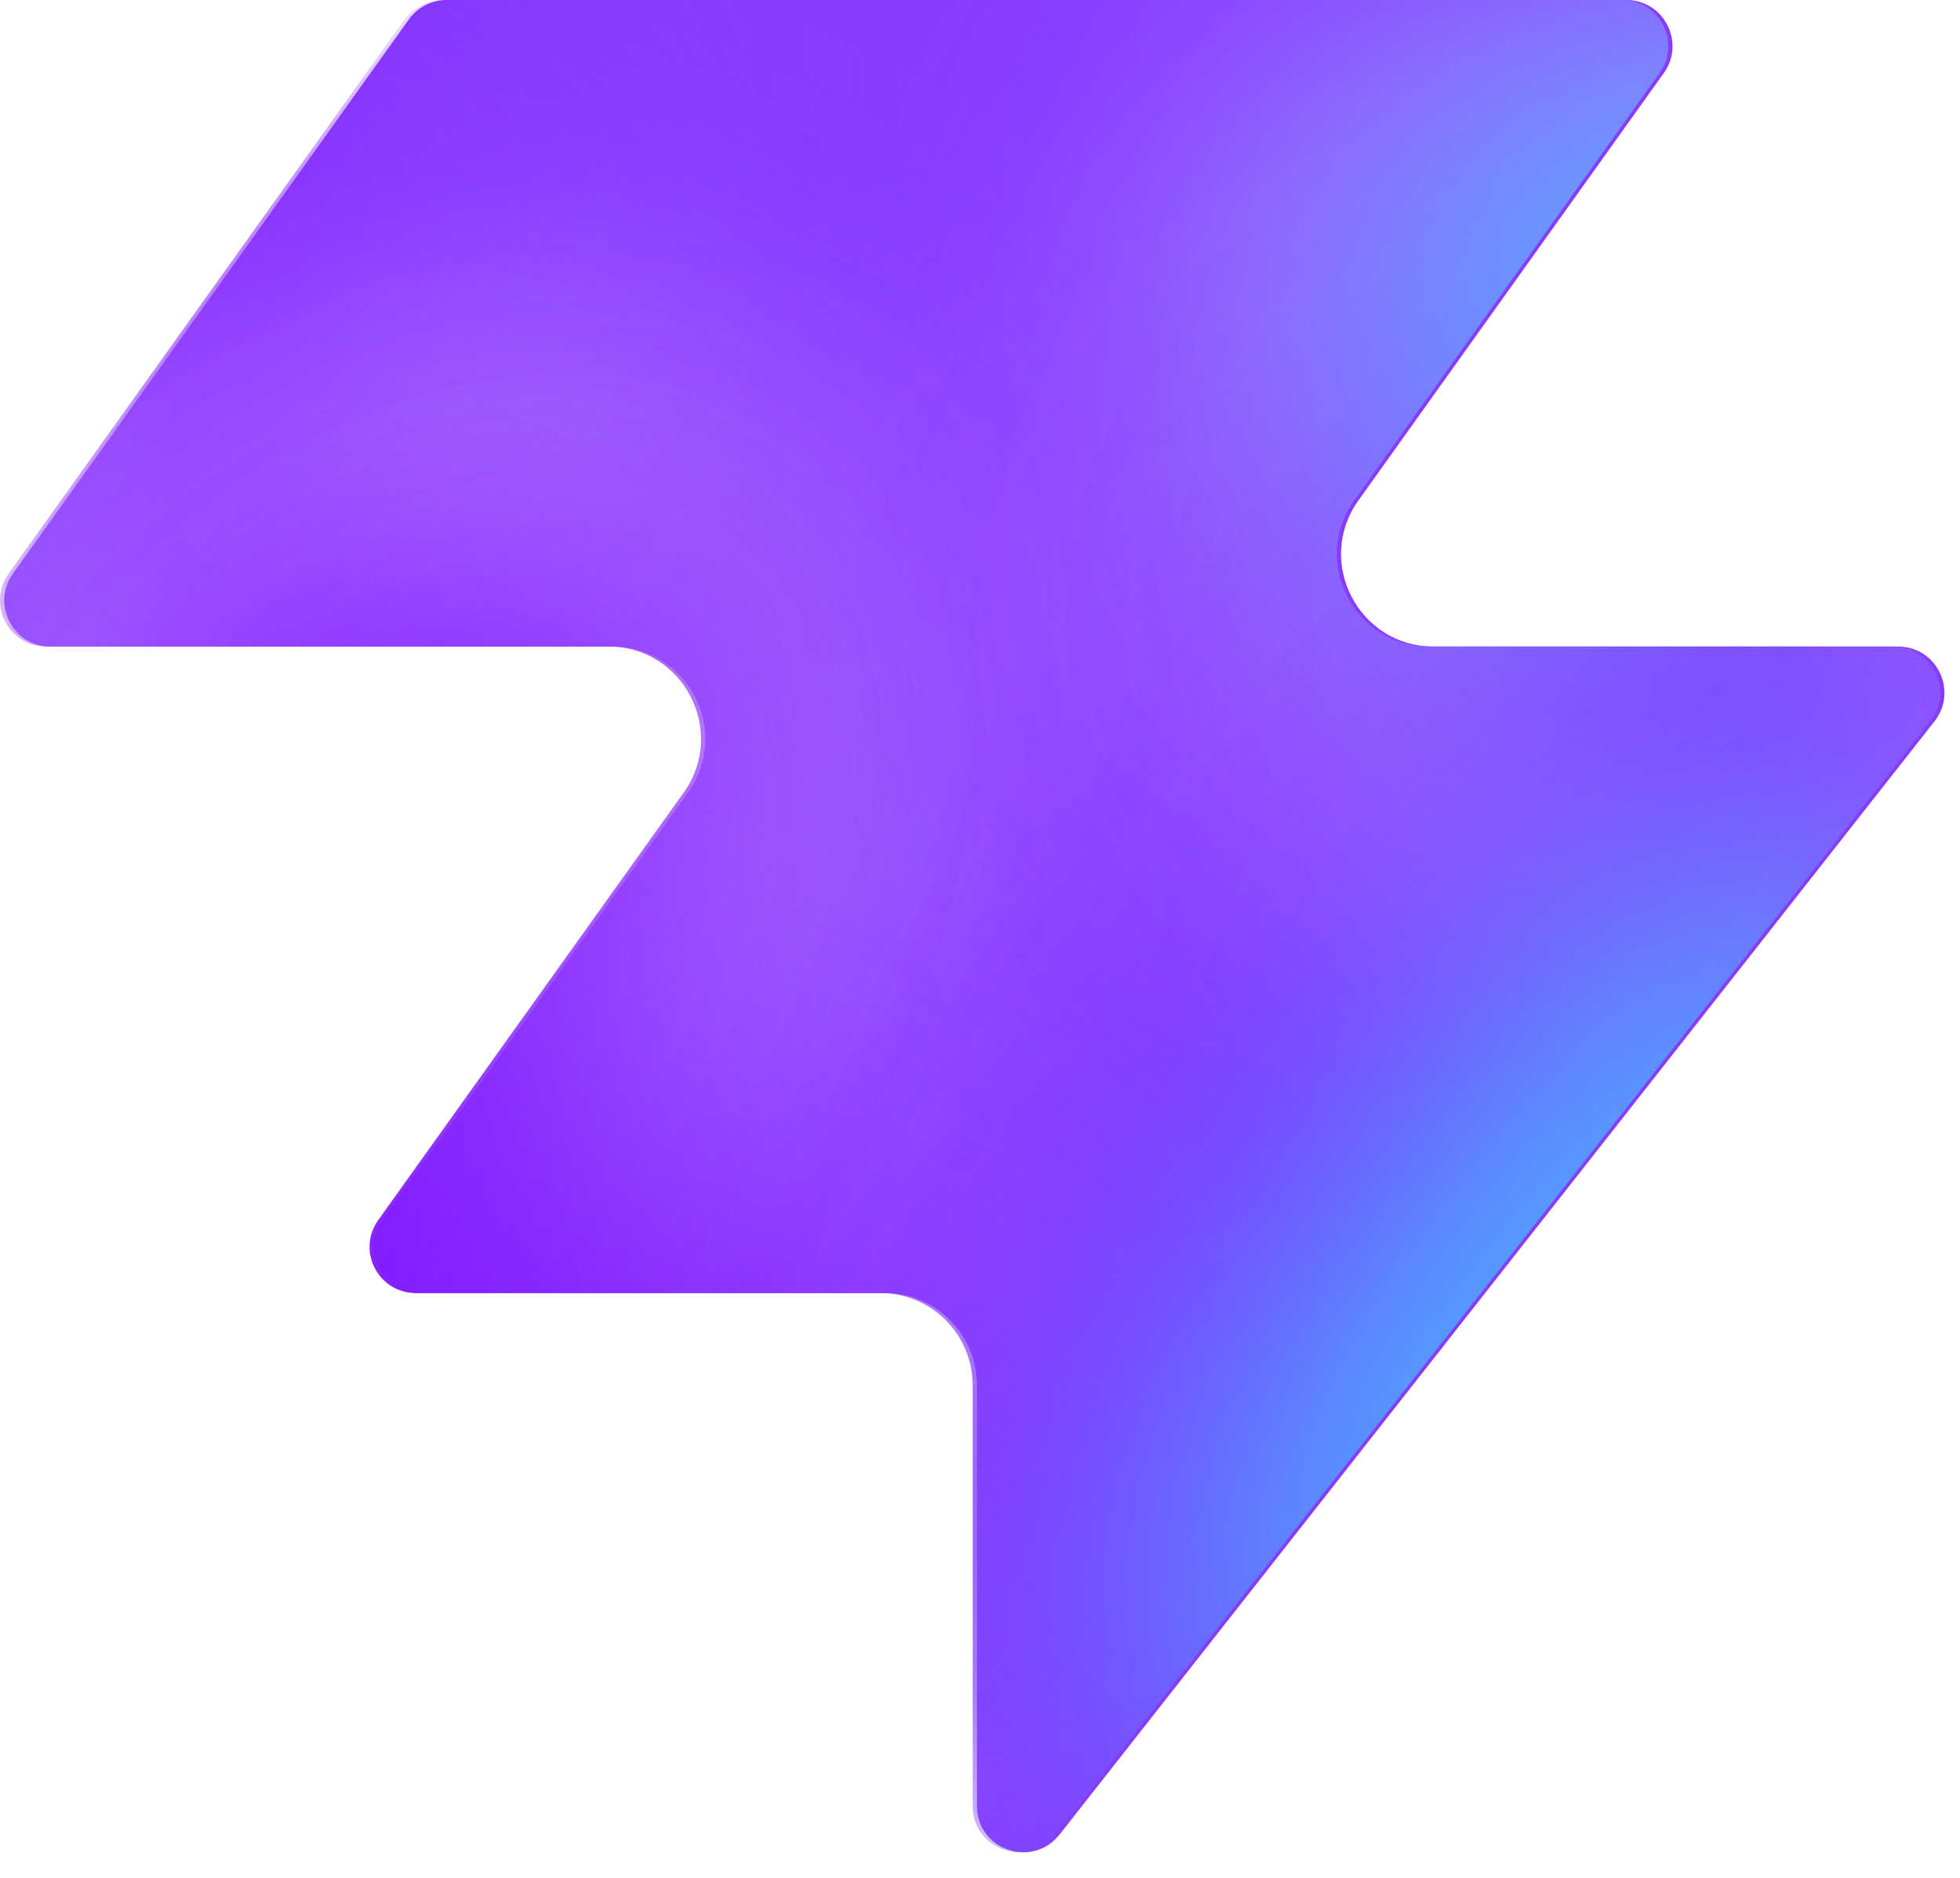
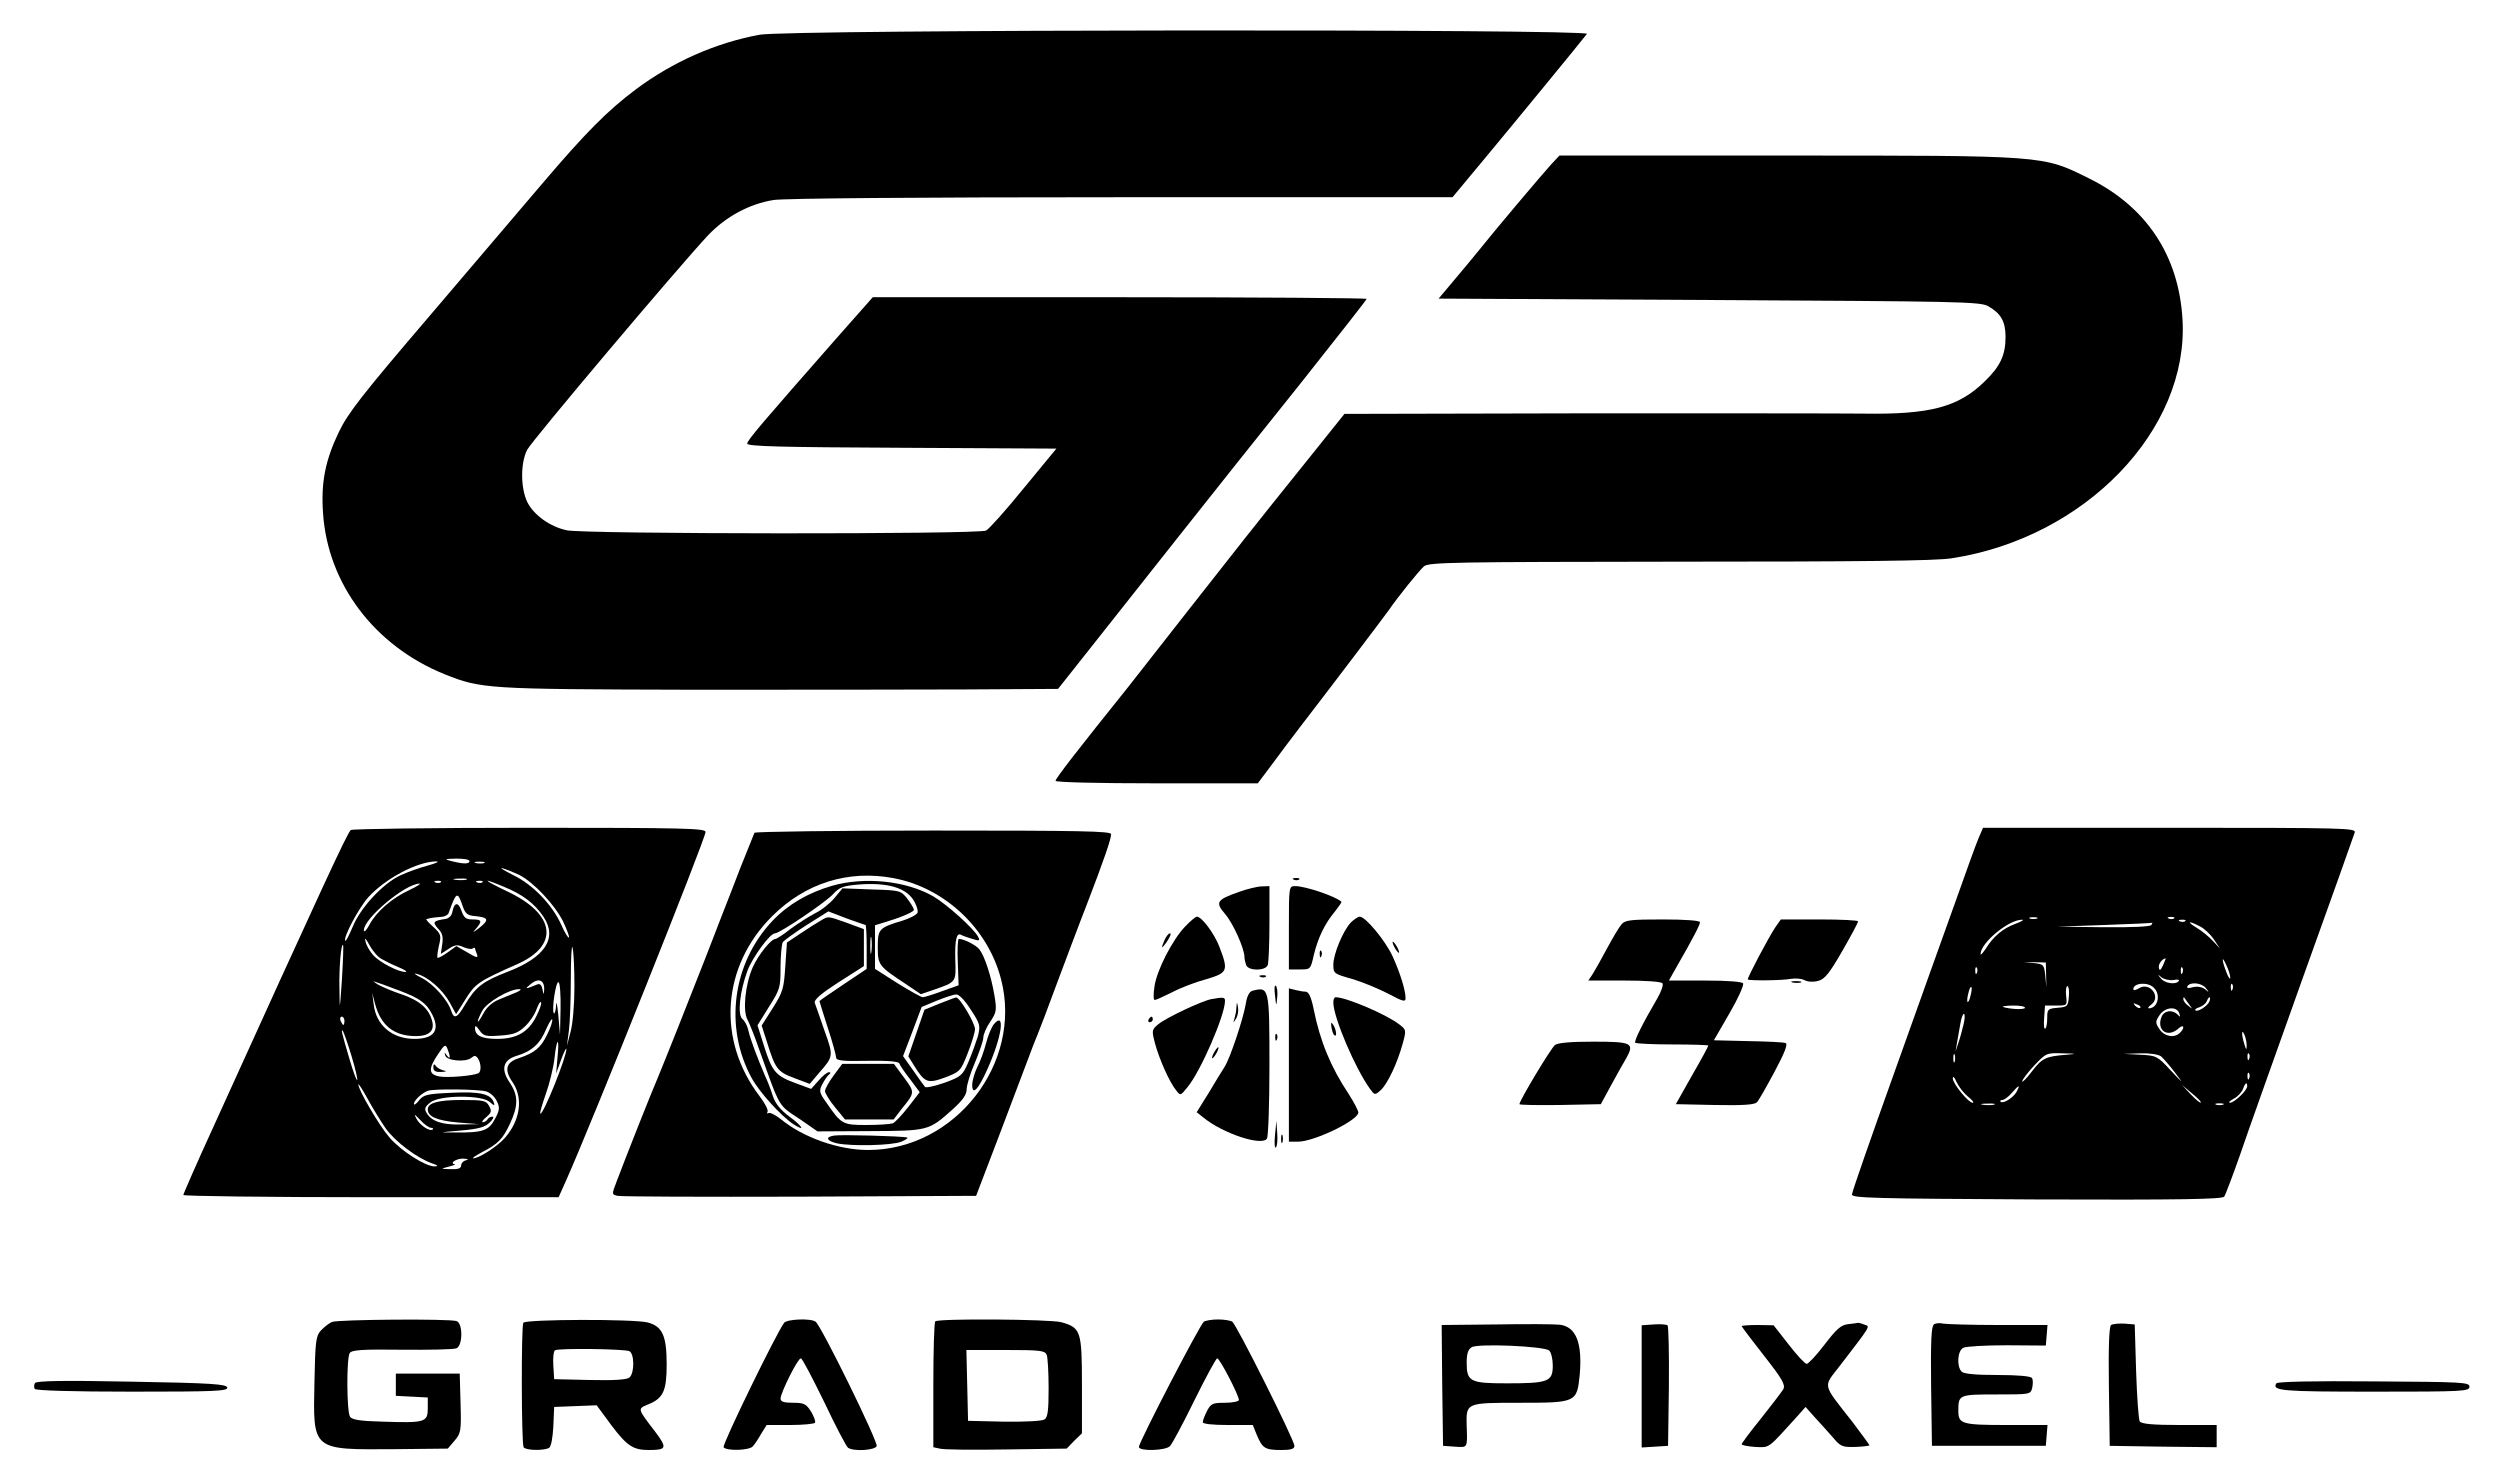
- <svg xmlns="http://www.w3.org/2000/svg" width="48" height="46" fill="none" viewBox="0 0 48 46">
-   <path fill="#863bff" d="M25.946 44.938c-.664.845-2.021.375-2.021-.698V33.937a2.26 2.26 0 0 0-2.262-2.262H10.287c-.92 0-1.456-1.04-.92-1.788l7.48-10.471c1.07-1.497 0-3.578-1.842-3.578H1.237c-.92 0-1.456-1.04-.92-1.788L10.013.474c.214-.297.556-.474.92-.474h28.894c.92 0 1.456 1.04.92 1.788l-7.48 10.471c-1.07 1.498 0 3.579 1.842 3.579h11.377c.943 0 1.473 1.088.89 1.83L25.947 44.94z" style="fill:#863bff;fill:color(display-p3 .525 .23 1);fill-opacity:1" />
-   <mask id="a" width="48" height="46" x="0" y="0" maskUnits="userSpaceOnUse" style="mask-type:alpha">
-     <path fill="#000" d="M25.842 44.938c-.664.844-2.021.375-2.021-.698V33.937a2.26 2.26 0 0 0-2.262-2.262H10.183c-.92 0-1.456-1.04-.92-1.788l7.48-10.471c1.07-1.498 0-3.579-1.842-3.579H1.133c-.92 0-1.456-1.04-.92-1.787L9.91.473c.214-.297.556-.474.92-.474h28.894c.92 0 1.456 1.04.92 1.788l-7.48 10.471c-1.07 1.498 0 3.578 1.842 3.578h11.377c.943 0 1.473 1.088.89 1.832L25.843 44.94z" style="fill:#000;fill-opacity:1" />
-   </mask>
-   <g mask="url(#a)">
-     <g filter="url(#b)">
-       <ellipse cx="5.508" cy="14.704" fill="#ede6ff" rx="5.508" ry="14.704" style="fill:#ede6ff;fill:color(display-p3 .927 .903 1);fill-opacity:1" transform="matrix(.00324 1 1 -.00324 -4.47 31.516)" />
-     </g>
-     <g filter="url(#c)">
-       <ellipse cx="10.399" cy="29.851" fill="#ede6ff" rx="10.399" ry="29.851" style="fill:#ede6ff;fill:color(display-p3 .927 .903 1);fill-opacity:1" transform="matrix(.00324 1 1 -.00324 -39.328 7.883)" />
-     </g>
-     <g filter="url(#d)">
-       <ellipse cx="5.508" cy="30.487" fill="#7e14ff" rx="5.508" ry="30.487" style="fill:#7e14ff;fill:color(display-p3 .492 .077 1);fill-opacity:1" transform="rotate(89.814 -25.913 -14.639)scale(1 -1)" />
-     </g>
-     <g filter="url(#e)">
-       <ellipse cx="5.508" cy="30.599" fill="#7e14ff" rx="5.508" ry="30.599" style="fill:#7e14ff;fill:color(display-p3 .492 .077 1);fill-opacity:1" transform="rotate(89.814 -32.644 -3.334)scale(1 -1)" />
-     </g>
-     <g filter="url(#f)">
-       <ellipse cx="5.508" cy="30.599" fill="#7e14ff" rx="5.508" ry="30.599" style="fill:#7e14ff;fill:color(display-p3 .492 .077 1);fill-opacity:1" transform="matrix(.00324 1 1 -.00324 -34.34 30.47)" />
-     </g>
-     <g filter="url(#g)">
-       <ellipse cx="14.072" cy="22.078" fill="#ede6ff" rx="14.072" ry="22.078" style="fill:#ede6ff;fill:color(display-p3 .927 .903 1);fill-opacity:1" transform="rotate(93.35 24.506 48.493)scale(-1 1)" />
-     </g>
-     <g filter="url(#h)">
-       <ellipse cx="3.47" cy="21.501" fill="#7e14ff" rx="3.47" ry="21.501" style="fill:#7e14ff;fill:color(display-p3 .492 .077 1);fill-opacity:1" transform="rotate(89.009 28.708 47.59)scale(-1 1)" />
-     </g>
-     <g filter="url(#i)">
-       <ellipse cx="3.47" cy="21.501" fill="#7e14ff" rx="3.47" ry="21.501" style="fill:#7e14ff;fill:color(display-p3 .492 .077 1);fill-opacity:1" transform="rotate(89.009 28.708 47.59)scale(-1 1)" />
-     </g>
-     <g filter="url(#j)">
-       <ellipse cx=".387" cy="8.972" fill="#7e14ff" rx="4.407" ry="29.108" style="fill:#7e14ff;fill:color(display-p3 .492 .077 1);fill-opacity:1" transform="rotate(39.51 .387 8.972)" />
-     </g>
-     <g filter="url(#k)">
-       <ellipse cx="47.523" cy="-6.092" fill="#7e14ff" rx="4.407" ry="29.108" style="fill:#7e14ff;fill:color(display-p3 .492 .077 1);fill-opacity:1" transform="rotate(37.892 47.523 -6.092)" />
-     </g>
-     <g filter="url(#l)">
-       <ellipse cx="41.412" cy="6.333" fill="#47bfff" rx="5.971" ry="9.665" style="fill:#47bfff;fill:color(display-p3 .28 .748 1);fill-opacity:1" transform="rotate(37.892 41.412 6.333)" />
-     </g>
-     <g filter="url(#m)">
-       <ellipse cx="-1.879" cy="38.332" fill="#7e14ff" rx="4.407" ry="29.108" style="fill:#7e14ff;fill:color(display-p3 .492 .077 1);fill-opacity:1" transform="rotate(37.892 -1.88 38.332)" />
-     </g>
-     <g filter="url(#n)">
-       <ellipse cx="-1.879" cy="38.332" fill="#7e14ff" rx="4.407" ry="29.108" style="fill:#7e14ff;fill:color(display-p3 .492 .077 1);fill-opacity:1" transform="rotate(37.892 -1.88 38.332)" />
-     </g>
-     <g filter="url(#o)">
-       <ellipse cx="35.651" cy="29.907" fill="#7e14ff" rx="4.407" ry="29.108" style="fill:#7e14ff;fill:color(display-p3 .492 .077 1);fill-opacity:1" transform="rotate(37.892 35.651 29.907)" />
-     </g>
-     <g filter="url(#p)">
-       <ellipse cx="38.418" cy="32.4" fill="#47bfff" rx="5.971" ry="15.297" style="fill:#47bfff;fill:color(display-p3 .28 .748 1);fill-opacity:1" transform="rotate(37.892 38.418 32.4)" />
-     </g>
+ <svg xmlns="http://www.w3.org/2000/svg" version="1.0" width="900pt" height="532pt" viewBox="0 0 900 532" preserveAspectRatio="xMidYMid meet">
+   <g transform="translate(0,532) scale(0.1,-0.1)" fill="#000000" stroke="none">
+     <path d="M2735 5195 c-158 -29 -312 -97 -445 -196 -103 -77 -183 -158 -337 -339 -72 -85 -258 -303 -413 -485 -236 -276 -288 -343 -320 -410 -49 -102 -65 -182 -57 -293 17 -254 185 -477 437 -579 132 -53 153 -54 870 -56 366 0 817 0 1002 1 l337 2 118 149 c65 82 208 263 318 402 110 139 307 387 438 550 130 164 237 300 237 303 0 3 -400 6 -889 6 l-889 0 -130 -147 c-267 -304 -322 -368 -322 -380 0 -10 121 -13 556 -15 l557 -3 -117 -142 c-64 -79 -125 -147 -136 -153 -26 -14 -1449 -13 -1510 1 -60 13 -117 54 -141 100 -25 50 -26 142 -1 190 17 33 541 654 651 772 64 67 148 113 236 127 37 6 520 10 1252 10 l1192 0 119 143 c109 131 342 415 365 445 14 18 -2877 16 -2978 -3z" />
+     <path d="M5584 4728 c-30 -33 -201 -235 -259 -308 -16 -20 -56 -68 -88 -106 l-58 -69 973 -5 c901 -5 975 -6 1005 -22 46 -26 63 -55 63 -111 0 -65 -19 -106 -75 -160 -95 -93 -197 -120 -440 -116 -77 1 -528 1 -1002 1 l-863 -2 -137 -171 c-190 -236 -254 -318 -433 -546 -85 -109 -179 -229 -210 -268 -178 -222 -260 -327 -260 -336 0 -5 143 -9 364 -9 l364 0 51 68 c27 37 74 99 103 137 121 157 304 399 318 419 33 48 109 142 126 157 17 15 104 16 919 17 658 0 922 3 980 12 480 73 856 462 832 861 -14 231 -131 406 -339 508 -166 82 -151 81 -1092 81 l-812 0 -30 -32z" />
+     <path d="M1263 2332 c-11 -7 -101 -201 -494 -1067 -60 -131 -109 -243 -109 -247 0 -4 304 -8 676 -8 l675 0 26 58 c95 213 503 1233 503 1257 0 13 -75 15 -632 15 -348 0 -638 -4 -645 -8z m427 -112 c0 -11 -21 -11 -65 0 -27 7 -25 8 18 9 26 0 47 -3 47 -9z m-150 -16 c-30 -8 -75 -24 -100 -36 -63 -30 -143 -117 -170 -184 -13 -30 -24 -53 -27 -51 -9 10 48 118 83 157 62 68 176 128 244 129 14 0 0 -7 -30 -15z m203 9 c-7 -2 -21 -2 -30 0 -10 3 -4 5 12 5 17 0 24 -2 18 -5z m127 -43 c52 -27 127 -107 157 -167 14 -30 24 -56 21 -58 -2 -3 -15 17 -27 45 -33 73 -102 145 -174 180 -34 17 -51 28 -37 24 14 -4 41 -15 60 -24z m-192 -17 c-10 -2 -28 -2 -40 0 -13 2 -5 4 17 4 22 1 32 -1 23 -4z m-91 -9 c-3 -3 -12 -4 -19 -1 -8 3 -5 6 6 6 11 1 17 -2 13 -5z m150 0 c-3 -3 -12 -4 -19 -1 -8 3 -5 6 6 6 11 1 17 -2 13 -5z m76 -16 c69 -28 112 -61 144 -109 51 -77 5 -146 -131 -198 -88 -34 -114 -54 -152 -118 -27 -47 -39 -53 -49 -24 -12 40 -65 99 -106 120 -24 12 -33 19 -19 15 39 -9 93 -56 119 -103 l23 -42 34 54 c35 56 46 64 186 126 153 68 138 180 -36 262 -88 42 -96 52 -13 17z m-339 -12 c-63 -29 -119 -78 -144 -125 -11 -20 -19 -29 -20 -20 -1 42 148 167 200 168 8 1 -8 -10 -36 -23z m192 -59 c9 -26 17 -33 45 -35 48 -5 51 -13 15 -42 -23 -18 -27 -19 -13 -4 24 28 22 34 -12 34 -24 0 -31 6 -40 32 -12 33 -26 30 -33 -7 -2 -11 -12 -21 -23 -23 -46 -7 -49 -11 -28 -35 16 -16 19 -31 15 -57 l-5 -34 28 18 c22 15 32 16 52 7 13 -6 29 -9 34 -6 5 4 9 4 9 1 0 -2 3 -12 7 -21 5 -15 0 -14 -34 6 l-40 23 -32 -23 c-18 -13 -34 -21 -36 -19 -2 2 0 21 5 43 9 37 8 42 -20 68 -17 15 -28 28 -25 28 3 1 10 3 15 4 6 1 21 3 35 4 14 0 28 7 30 14 28 78 32 80 51 24z m-293 -189 c12 -7 40 -21 62 -30 22 -9 33 -17 25 -17 -25 -1 -94 35 -116 60 -12 13 -25 35 -28 49 -5 17 0 13 14 -12 11 -21 30 -43 43 -50z m695 -98 c0 -66 -6 -136 -14 -165 l-13 -50 7 55 c4 30 7 115 7 189 0 74 3 123 6 110 4 -13 7 -76 7 -139z m-837 25 c-8 -117 -8 -118 -9 -35 -2 76 6 165 13 158 2 -2 0 -57 -4 -123z m728 -39 c-2 -19 -2 -19 -6 2 -3 16 -9 22 -19 18 -44 -18 -47 -18 -24 1 29 24 51 15 49 -21z m-519 -3 c71 -27 95 -44 116 -85 29 -57 7 -88 -64 -88 -81 0 -139 50 -147 126 l-5 39 10 -38 c21 -79 68 -117 148 -117 46 0 67 19 58 53 -11 45 -45 75 -109 97 -34 11 -73 28 -87 36 -27 17 -24 16 80 -23z m578 -66 l-2 -92 -6 70 c-4 39 -7 55 -8 36 -1 -19 -5 -32 -8 -29 -9 10 7 118 17 112 5 -3 8 -47 7 -97z m-158 61 c-14 -6 -42 -17 -63 -26 -25 -10 -45 -28 -57 -51 -11 -20 -19 -32 -20 -28 0 4 7 22 16 38 15 30 100 80 134 78 8 0 4 -5 -10 -11z m70 -88 c-28 -56 -71 -80 -140 -80 -57 0 -80 12 -80 39 0 11 5 8 16 -8 15 -21 23 -23 75 -19 48 3 65 10 89 33 17 16 36 44 42 63 7 18 14 29 16 23 2 -5 -6 -28 -18 -51z m-690 -15 c0 -8 -2 -15 -4 -15 -2 0 -6 7 -10 15 -3 8 -1 15 4 15 6 0 10 -7 10 -15z m730 -49 c-23 -48 -45 -66 -101 -85 -48 -15 -55 -42 -23 -88 38 -57 27 -136 -28 -199 -28 -32 -95 -75 -115 -74 -4 1 10 10 32 22 58 30 75 47 101 103 30 64 30 101 0 146 -34 49 -26 83 24 98 54 16 85 44 106 96 11 24 21 40 22 35 2 -6 -6 -30 -18 -54z m-705 -76 c14 -46 23 -85 21 -88 -3 -2 -14 29 -26 69 -31 105 -33 115 -26 108 3 -3 17 -43 31 -89z m742 -7 l-5 -58 18 50 c10 28 19 45 19 39 2 -26 -85 -242 -94 -233 -2 3 7 34 20 71 13 36 27 93 31 127 8 77 19 81 11 4z m-388 2 c0 -5 -4 -3 -10 5 -9 13 -10 13 -6 0 5 -19 74 -25 94 -8 11 9 16 9 24 -3 11 -17 12 -46 2 -52 -16 -10 -115 -18 -143 -12 -38 8 -38 28 -3 80 23 35 27 37 34 19 4 -10 8 -23 8 -29z m-230 -258 c35 -48 111 -105 166 -125 22 -7 24 -11 10 -11 -32 -1 -119 54 -162 103 -37 42 -113 172 -113 192 0 5 15 -18 33 -51 18 -33 48 -82 66 -108z m361 134 c14 -4 31 -19 38 -34 12 -24 11 -33 -6 -65 -22 -42 -43 -50 -142 -49 -64 0 -64 0 18 7 66 6 88 12 105 29 12 11 16 21 10 21 -7 0 -15 -4 -18 -10 -3 -5 -11 -10 -17 -10 -5 0 0 8 12 18 19 16 21 22 11 40 -11 20 -20 22 -97 22 -87 0 -124 -10 -124 -34 0 -26 33 -40 109 -47 l76 -6 -65 -1 c-68 -2 -106 11 -124 41 -9 15 -7 22 13 38 33 27 184 28 214 2 16 -14 19 -15 15 -3 -10 32 -50 41 -152 36 -90 -4 -101 -7 -118 -28 -9 -12 -18 -18 -18 -12 0 12 28 39 50 47 21 8 180 6 210 -2z m-199 -131 c7 0 10 -3 7 -6 -10 -9 -47 15 -59 39 -10 18 -7 17 14 -5 14 -16 32 -28 38 -28z m127 -117 c-10 -2 -18 -11 -18 -19 0 -10 -11 -14 -37 -13 -38 1 -38 1 -8 9 17 4 26 8 22 9 -21 3 7 21 31 20 17 -1 21 -3 10 -6z" />
+     <path d="M1560 1478 c0 -13 7 -18 28 -17 21 1 22 2 7 6 -11 3 -23 10 -27 17 -5 7 -8 5 -8 -6z" />
+     <path d="M7123 2303 c-9 -21 -46 -123 -83 -228 -38 -104 -136 -381 -220 -615 -84 -234 -153 -432 -153 -440 -2 -13 79 -15 664 -18 526 -2 668 1 676 10 5 7 31 76 58 153 26 77 129 365 227 640 99 275 182 508 185 518 5 16 -31 17 -666 17 l-672 0 -16 -37z m210 -290 c-7 -2 -19 -2 -25 0 -7 3 -2 5 12 5 14 0 19 -2 13 -5z m494 1 c-3 -3 -12 -4 -19 -1 -8 3 -5 6 6 6 11 1 17 -2 13 -5z m-572 -20 c-44 -16 -79 -45 -106 -89 -11 -16 -19 -25 -19 -20 0 41 102 125 150 124 8 0 -3 -7 -25 -15z m612 10 c-3 -3 -12 -4 -19 -1 -8 3 -5 6 6 6 11 1 17 -2 13 -5z m-122 -14 c-4 -6 -70 -9 -173 -8 l-167 2 170 6 c94 3 171 7 173 8 2 1 0 -2 -3 -8z m175 -5 c16 -8 38 -29 50 -47 l22 -33 -25 27 c-14 15 -40 37 -59 48 -38 23 -30 27 12 5z m-133 -140 c-9 -19 -13 -21 -15 -9 -3 13 12 33 25 34 0 0 -4 -11 -10 -25z m242 -45 c0 -8 -7 1 -14 20 -18 46 -17 64 0 25 8 -16 14 -37 14 -45z m-663 10 l1 -45 -4 42 c-4 40 -6 42 -41 46 l-37 4 40 -1 40 -1 1 -45z m-249 8 c-3 -8 -6 -5 -6 6 -1 11 2 17 5 13 3 -3 4 -12 1 -19z m740 0 c-3 -8 -6 -5 -6 6 -1 11 2 17 5 13 3 -3 4 -12 1 -19z m-32 -26 c13 3 22 1 19 -3 -9 -15 -51 -10 -65 9 -13 15 -12 16 3 3 10 -7 29 -11 43 -9z m-71 -28 c26 -25 14 -74 -18 -74 -5 0 -2 6 8 13 38 28 -5 84 -44 59 -11 -7 -20 -8 -20 -3 0 23 53 27 74 5z m187 -1 c13 -16 12 -17 -3 -4 -11 8 -28 11 -44 7 -17 -5 -23 -3 -19 4 10 16 51 12 66 -7z m96 -5 c-3 -8 -6 -5 -6 6 -1 11 2 17 5 13 3 -3 4 -12 1 -19z m-943 -22 c-3 -15 -8 -25 -11 -23 -2 3 -1 17 3 31 3 15 8 25 11 23 2 -3 1 -17 -3 -31z m354 -3 c-3 -36 -5 -38 -40 -41 -36 -3 -38 -5 -38 -37 0 -19 -3 -36 -7 -38 -5 -3 -6 15 -4 39 l3 44 40 0 c40 0 40 0 36 35 -2 19 0 35 5 35 4 0 7 -17 5 -37z m432 -28 c14 -19 14 -19 -2 -6 -10 7 -18 18 -18 24 0 6 1 8 3 6 1 -2 9 -13 17 -24z m74 10 c-7 -17 -43 -40 -51 -32 -2 3 4 8 15 11 11 4 23 13 26 21 3 8 8 15 10 15 3 0 3 -7 0 -15z m-249 -23 c-3 -3 -11 0 -18 7 -9 10 -8 11 6 5 10 -3 15 -9 12 -12z m-415 0 c0 -4 -18 -6 -40 -4 -22 2 -40 6 -40 8 0 2 18 4 40 4 22 0 40 -3 40 -8z m555 -19 c5 -15 4 -16 -6 -5 -20 19 -49 14 -58 -10 -18 -48 23 -75 61 -41 20 18 25 4 6 -15 -20 -20 -56 -14 -74 13 -15 23 -15 27 0 50 19 29 61 34 71 8z m-776 -40 c-5 -21 -13 -51 -19 -68 l-10 -30 5 30 c3 17 8 47 12 68 3 20 9 37 13 37 4 0 4 -17 -1 -37z m1019 -78 c0 -16 -2 -15 -8 5 -11 34 -11 60 0 35 5 -11 8 -29 8 -40z m-1051 -57 c-3 -7 -5 -2 -5 12 0 14 2 19 5 13 2 -7 2 -19 0 -25z m403 25 c-76 -6 -88 -12 -125 -60 -19 -25 -35 -41 -35 -36 0 6 19 31 43 57 43 45 44 46 103 44 51 -1 53 -2 14 -5z m340 -6 c8 -7 30 -32 49 -57 33 -44 33 -44 -15 7 -47 51 -51 53 -109 56 l-60 3 60 2 c35 1 66 -4 75 -11z m317 -9 c-3 -8 -6 -5 -6 6 -1 11 2 17 5 13 3 -3 4 -12 1 -19z m0 -70 c-3 -8 -6 -5 -6 6 -1 11 2 17 5 13 3 -3 4 -12 1 -19z m-1012 -66 c15 -12 23 -22 17 -22 -16 0 -72 69 -72 88 1 10 6 4 14 -14 8 -17 26 -40 41 -52z m1005 38 c0 -16 -47 -60 -62 -60 -7 1 -1 7 14 15 15 8 29 24 33 35 7 21 15 27 15 10z m-830 -20 c-12 -22 -49 -45 -58 -36 -3 3 0 6 6 6 7 0 22 11 34 25 26 30 32 32 18 5z m663 -39 c-2 -3 -18 10 -36 29 l-32 34 36 -30 c20 -16 34 -31 32 -33z m-745 -8 c-10 -2 -28 -2 -40 0 -13 2 -5 4 17 4 22 1 32 -1 23 -4z m825 0 c-7 -2 -19 -2 -25 0 -7 3 -2 5 12 5 14 0 19 -2 13 -5z" />
+     <path d="M2716 2322 c-2 -4 -25 -62 -51 -127 -25 -66 -55 -142 -66 -170 -10 -27 -37 -95 -58 -150 -63 -161 -140 -355 -171 -430 -30 -70 -116 -288 -150 -378 -18 -47 -18 -47 3 -52 12 -3 307 -4 656 -3 l635 3 84 220 c46 121 93 245 104 275 11 30 26 69 33 85 7 17 39 100 70 185 32 85 80 214 108 285 61 159 87 234 87 252 0 11 -111 13 -639 13 -352 0 -642 -4 -645 -8z m499 -163 c185 -34 342 -181 389 -365 78 -302 -166 -614 -479 -614 -106 0 -234 45 -314 111 -19 15 -39 25 -44 22 -6 -3 -7 -1 -4 4 4 6 -9 31 -28 56 -155 203 -137 467 44 648 120 120 274 168 436 138z" />
+     <path d="M2995 2131 c-86 -25 -158 -67 -214 -126 -144 -152 -175 -382 -75 -566 28 -51 105 -136 150 -166 45 -29 34 -8 -14 27 -32 24 -51 47 -60 75 -7 22 -19 54 -27 70 -30 70 -53 132 -60 162 -3 17 -13 37 -22 44 -19 16 -10 99 18 175 19 49 81 134 99 134 17 0 181 111 208 140 24 26 36 31 97 36 98 7 163 -11 192 -54 12 -18 19 -40 16 -48 -3 -7 -27 -20 -53 -28 -86 -26 -90 -30 -90 -95 0 -65 3 -69 100 -133 l55 -37 44 15 c84 29 83 27 80 108 -2 74 5 101 22 90 5 -3 23 -9 39 -14 26 -8 29 -7 21 8 -15 29 -113 117 -161 145 -97 56 -247 72 -365 38z" />
+     <path d="M3004 2087 c-16 -19 -47 -44 -70 -55 -23 -12 -62 -37 -88 -56 -25 -20 -50 -36 -54 -36 -16 0 -61 -56 -82 -102 -27 -61 -37 -157 -19 -189 7 -13 26 -60 41 -104 80 -223 67 -200 152 -257 l59 -41 187 1 c212 1 213 1 298 77 38 34 52 54 52 74 0 14 13 58 30 96 16 39 30 79 30 90 0 11 11 37 25 57 22 33 24 41 15 94 -11 67 -35 142 -54 166 -11 15 -56 38 -74 38 -4 0 -6 -37 -4 -83 l3 -84 -59 -21 c-32 -12 -64 -22 -70 -22 -6 0 -47 23 -92 51 l-80 51 0 78 0 79 70 22 c39 13 70 28 70 33 0 6 -11 24 -24 41 -23 29 -26 30 -128 33 l-105 4 -29 -35z m112 -97 c2 0 4 -35 4 -79 l0 -79 -85 -57 c-47 -31 -85 -58 -85 -59 0 -2 14 -45 30 -96 17 -51 30 -100 30 -107 0 -11 23 -14 112 -12 78 1 113 -2 116 -10 2 -7 20 -33 39 -57 l34 -46 -41 -53 c-23 -29 -48 -56 -56 -59 -9 -3 -51 -6 -94 -6 -87 0 -91 2 -146 82 -25 35 -26 41 -13 66 8 15 18 30 24 34 6 5 6 8 -1 8 -6 0 -23 -13 -37 -30 l-27 -30 -57 21 c-71 26 -84 42 -113 135 l-23 73 41 66 c40 63 42 70 42 143 0 42 4 83 8 90 5 7 44 35 86 62 l78 49 65 -25 c36 -13 67 -24 69 -24z m21 -97 c-2 -16 -4 -5 -4 22 0 28 2 40 4 28 2 -13 2 -35 0 -50z m358 -208 c34 -52 35 -57 25 -97 -7 -22 -22 -64 -34 -92 -21 -48 -26 -52 -86 -74 -35 -12 -66 -19 -70 -15 -4 5 -23 31 -43 60 l-36 51 34 89 33 88 53 22 c30 12 62 23 72 23 10 0 31 -22 52 -55z" />
+     <path d="M2955 2006 c-11 -6 -43 -26 -71 -45 l-51 -34 -6 -87 c-5 -79 -9 -92 -45 -149 l-40 -63 18 -56 c31 -100 38 -110 99 -133 l56 -21 33 39 c53 60 53 61 20 153 -16 47 -32 92 -35 100 -3 11 24 34 86 74 l91 58 0 66 0 67 -62 23 c-70 25 -66 24 -93 8z" />
+     <path d="M3001 1448 c-17 -23 -31 -48 -31 -56 0 -7 16 -34 36 -58 l36 -44 88 0 87 0 29 38 c48 59 48 59 9 112 l-37 50 -93 0 -93 0 -31 -42z" />
+     <path d="M3382 1707 l-54 -22 -29 -84 -29 -84 20 -32 c39 -63 49 -67 112 -44 54 21 56 22 82 88 14 36 26 75 26 86 0 22 -56 116 -68 114 -4 0 -31 -11 -60 -22z" />
+     <path d="M3578 1633 c-8 -10 -21 -40 -28 -68 -7 -27 -21 -67 -32 -87 -10 -21 -18 -49 -18 -64 0 -39 22 -17 55 58 52 115 65 210 23 161z" />
+     <path d="M3003 1232 c-33 -5 -28 -19 10 -28 51 -11 199 -8 232 6 17 7 26 14 20 15 -16 5 -238 11 -262 7z" />
+     <path d="M4658 2153 c7 -3 16 -2 19 1 4 3 -2 6 -13 5 -11 0 -14 -3 -6 -6z" />
+     <path d="M4460 2109 c-80 -28 -86 -37 -50 -79 29 -33 70 -125 70 -155 0 -7 3 -20 6 -29 8 -22 70 -22 78 0 3 9 6 76 6 150 l0 134 -27 -1 c-16 0 -53 -9 -83 -20z" />
+     <path d="M4640 1980 l0 -150 39 0 c39 0 39 0 51 53 15 62 40 113 76 156 14 18 25 33 23 35 -23 20 -130 56 -166 56 -23 0 -23 -1 -23 -150z" />
+     <path d="M4266 1984 c-45 -47 -102 -157 -110 -216 -4 -27 -4 -48 1 -48 4 0 33 13 63 28 30 16 85 37 123 47 77 23 80 30 47 116 -18 48 -64 109 -81 109 -5 0 -24 -16 -43 -36z" />
+     <path d="M4862 1998 c-28 -31 -62 -113 -62 -151 0 -31 2 -33 67 -51 37 -11 95 -35 130 -53 54 -29 63 -31 63 -16 0 28 -20 92 -47 151 -26 56 -97 142 -118 142 -6 0 -21 -10 -33 -22z" />
+     <path d="M5838 1993 c-9 -10 -32 -49 -52 -86 -20 -38 -44 -80 -52 -93 l-16 -24 130 0 c79 0 133 -4 137 -10 4 -6 -5 -30 -18 -53 -55 -94 -85 -155 -80 -161 4 -3 64 -6 135 -6 70 0 128 -2 128 -4 0 -3 -26 -51 -59 -108 l-58 -103 140 -3 c104 -2 144 1 152 10 7 7 35 57 64 111 37 69 48 99 39 102 -7 3 -68 6 -135 7 l-123 3 56 97 c31 53 53 102 49 108 -4 6 -57 10 -136 10 l-131 0 27 48 c60 104 85 153 85 162 0 6 -53 10 -133 10 -115 0 -136 -2 -149 -17z" />
+     <path d="M6392 1983 c-25 -37 -103 -185 -100 -189 6 -5 123 -4 154 2 18 3 41 1 51 -5 12 -6 32 -7 49 -2 23 6 40 27 86 107 31 54 57 102 57 107 1 4 -62 7 -138 7 l-140 0 -19 -27z" />
+     <path d="M4192 1935 c-6 -14 -10 -25 -8 -25 2 0 11 11 20 25 9 14 13 25 8 25 -5 0 -14 -11 -20 -25z" />
+     <path d="M5020 1910 c6 -11 13 -20 16 -20 2 0 0 9 -6 20 -6 11 -13 20 -16 20 -2 0 0 -9 6 -20z" />
+     <path d="M4751 1884 c0 -11 3 -14 6 -6 3 7 2 16 -1 19 -3 4 -6 -2 -5 -13z" />
+     <path d="M4538 1803 c7 -3 16 -2 19 1 4 3 -2 6 -13 5 -11 0 -14 -3 -6 -6z" />
+     <path d="M6453 1783 c9 -2 23 -2 30 0 6 3 -1 5 -18 5 -16 0 -22 -2 -12 -5z" />
+     <path d="M4590 1737 c4 -41 5 -41 8 -8 2 18 0 37 -5 42 -5 5 -6 -11 -3 -34z" />
+     <path d="M4508 1753 c-10 -3 -19 -19 -23 -46 -9 -54 -56 -195 -76 -227 -9 -14 -35 -56 -58 -95 l-43 -69 24 -19 c71 -58 211 -104 229 -76 5 8 9 127 9 265 0 280 -1 283 -62 267z" />
+     <path d="M4640 1486 l0 -276 33 0 c58 0 217 77 217 105 0 7 -16 37 -35 67 -64 96 -103 190 -126 306 -9 44 -18 62 -29 62 -8 0 -25 3 -37 6 l-23 6 0 -276z" />
+     <path d="M4360 1723 c-35 -7 -160 -66 -190 -90 -24 -20 -24 -23 -12 -69 15 -56 52 -140 76 -169 15 -20 16 -20 40 10 48 57 136 260 136 312 0 13 -5 14 -50 6z" />
+     <path d="M4800 1711 c0 -53 78 -236 132 -311 17 -23 18 -23 38 -5 25 22 61 99 80 169 13 47 12 49 -11 67 -47 37 -193 99 -231 99 -5 0 -8 -9 -8 -19z" />
+     <path d="M4451 1693 c0 -12 -4 -30 -7 -40 -5 -17 -5 -17 6 0 6 10 9 28 7 40 -4 22 -4 22 -6 0z" />
+     <path d="M4135 1650 c-3 -5 -1 -10 4 -10 6 0 11 5 11 10 0 6 -2 10 -4 10 -3 0 -8 -4 -11 -10z" />
+     <path d="M4793 1623 c2 -12 6 -26 10 -29 11 -11 8 19 -3 36 -8 12 -9 10 -7 -7z" />
+     <path d="M4591 1584 c0 -11 3 -14 6 -6 3 7 2 16 -1 19 -3 4 -6 -2 -5 -13z" />
+     <path d="M5598 1558 c-15 -12 -128 -200 -128 -213 0 -3 66 -4 146 -3 l147 3 38 70 c21 39 46 83 55 98 28 52 18 57 -119 57 -83 0 -128 -4 -139 -12z" />
+     <path d="M4370 1530 c-6 -11 -8 -20 -6 -20 3 0 10 9 16 20 6 11 8 20 6 20 -3 0 -10 -9 -16 -20z" />
+     <path d="M4590 1233 c-3 -29 -1 -48 3 -44 5 5 7 28 5 52 l-3 44 -5 -52z" />
+     <path d="M4612 1220 c0 -14 2 -19 5 -12 2 6 2 18 0 25 -3 6 -5 1 -5 -13z" />
+     <path d="M1195 561 c-11 -5 -29 -19 -40 -31 -18 -20 -20 -39 -23 -185 -5 -249 -11 -244 291 -242 l189 2 24 28 c23 27 25 35 22 135 l-3 107 -115 0 -115 0 0 -40 0 -40 58 -3 57 -3 0 -39 c0 -50 -10 -53 -160 -48 -85 2 -113 7 -120 18 -12 19 -13 210 -1 229 7 11 44 14 188 12 98 -1 186 1 196 5 23 9 24 89 1 98 -24 9 -426 6 -449 -3z" />
+     <path d="M1884 558 c-8 -13 -7 -435 1 -448 7 -12 75 -13 92 -2 7 4 13 37 15 77 l3 70 77 3 76 3 53 -72 c56 -74 78 -89 134 -89 66 0 68 7 22 68 -63 82 -62 80 -24 96 55 22 67 49 67 144 0 103 -15 137 -68 151 -47 13 -440 12 -448 -1z m381 -102 c19 -7 20 -79 1 -95 -9 -8 -56 -11 -142 -9 l-129 3 -3 49 c-2 27 1 52 6 55 13 8 247 5 267 -3z" />
+     <path d="M2823 558 c-26 -33 -224 -439 -218 -448 9 -14 92 -12 105 3 6 6 20 27 30 45 l20 32 84 0 c47 0 87 4 90 8 3 5 -4 23 -14 40 -18 28 -25 32 -65 32 -33 0 -45 4 -45 15 0 21 62 145 73 145 5 0 42 -71 84 -157 41 -87 80 -161 86 -165 21 -14 97 -9 103 6 6 15 -201 436 -220 448 -18 13 -103 9 -113 -4z" />
+     <path d="M3367 563 c-4 -3 -7 -107 -7 -229 l0 -224 23 -5 c13 -4 120 -5 240 -3 l217 3 27 28 28 27 0 174 c0 195 -4 206 -74 226 -40 11 -444 14 -454 3z m401 -120 c4 -10 7 -64 7 -121 0 -80 -3 -105 -15 -112 -8 -6 -73 -9 -145 -8 l-130 3 -3 128 -3 127 141 0 c125 0 141 -2 148 -17z" />
+     <path d="M4334 562 c-13 -8 -234 -434 -234 -451 0 -16 95 -14 112 3 7 7 47 81 88 165 41 83 78 151 82 151 9 0 78 -133 78 -150 0 -5 -22 -10 -50 -10 -45 0 -51 -3 -65 -30 -8 -16 -15 -34 -15 -40 0 -6 34 -10 90 -10 l90 0 15 -37 c20 -47 29 -53 88 -53 35 0 47 4 47 15 0 20 -209 438 -224 447 -6 4 -29 8 -51 8 -22 0 -45 -4 -51 -8z" />
+     <path d="M5387 552 l-197 -2 2 -218 3 -217 43 -3 c46 -3 45 -7 42 76 -2 82 -3 82 190 82 205 0 207 1 217 101 10 114 -13 173 -72 180 -16 2 -119 3 -228 1z m190 -94 c7 -6 13 -30 13 -54 0 -58 -16 -64 -165 -64 -133 0 -145 6 -145 75 0 31 5 47 18 55 21 14 261 4 279 -12z" />
+     <path d="M5953 552 l-43 -3 0 -220 0 -220 48 3 47 3 3 214 c1 118 -1 217 -5 220 -5 3 -27 5 -50 3z" />
+     <path d="M6653 553 c-26 -3 -42 -18 -85 -74 -29 -38 -58 -69 -64 -69 -6 0 -35 31 -65 70 l-54 69 -57 1 c-32 0 -58 -2 -58 -4 0 -2 36 -50 80 -106 66 -84 78 -105 70 -121 -6 -10 -42 -57 -80 -105 -39 -48 -70 -90 -70 -93 0 -4 22 -8 49 -10 53 -2 43 -9 150 109 l31 35 32 -36 c18 -19 47 -52 65 -72 29 -35 35 -37 82 -36 28 1 51 4 51 6 0 2 -28 40 -62 85 -109 139 -105 123 -47 198 116 151 112 144 92 151 -10 4 -20 7 -23 7 -3 -1 -19 -3 -37 -5z" />
+     <path d="M6962 552 c-9 -6 -12 -58 -10 -223 l3 -214 205 0 205 0 3 38 3 37 -148 0 c-161 0 -173 4 -173 51 0 58 2 59 136 59 123 0 124 0 130 24 3 14 3 30 -1 35 -4 7 -52 11 -124 11 -78 0 -121 4 -129 12 -19 19 -15 76 6 86 9 5 80 9 157 9 l140 -1 3 37 3 37 -178 0 c-98 0 -187 3 -198 5 -11 3 -26 2 -33 -3z" />
+     <path d="M7600 550 c-7 -4 -10 -76 -8 -221 l3 -214 193 -3 192 -2 0 40 0 40 -134 0 c-97 0 -137 4 -143 13 -4 6 -10 88 -13 181 l-5 168 -37 3 c-20 1 -42 -1 -48 -5z" />
+     <path d="M126 341 c-4 -6 -4 -15 -1 -21 4 -6 132 -10 351 -10 300 0 345 2 342 15 -3 12 -54 16 -344 21 -247 5 -343 3 -348 -5z" />
+     <path d="M8195 340 c-17 -27 18 -30 351 -30 321 0 344 1 344 18 0 16 -24 17 -344 19 -220 2 -347 -1 -351 -7z" />
  </g>
-   <defs>
-     <filter id="b" width="60.045" height="41.654" x="-19.77" y="16.149" color-interpolation-filters="sRGB" filterUnits="userSpaceOnUse">
-       <feFlood flood-opacity="0" result="BackgroundImageFix" />
-       <feBlend in="SourceGraphic" in2="BackgroundImageFix" result="shape" />
-       <feGaussianBlur result="effect1_foregroundBlur_2002_17158" stdDeviation="7.659" />
-     </filter>
-     <filter id="c" width="90.34" height="51.437" x="-54.613" y="-7.533" color-interpolation-filters="sRGB" filterUnits="userSpaceOnUse">
-       <feFlood flood-opacity="0" result="BackgroundImageFix" />
-       <feBlend in="SourceGraphic" in2="BackgroundImageFix" result="shape" />
-       <feGaussianBlur result="effect1_foregroundBlur_2002_17158" stdDeviation="7.659" />
-     </filter>
-     <filter id="d" width="79.355" height="29.4" x="-49.64" y="2.03" color-interpolation-filters="sRGB" filterUnits="userSpaceOnUse">
-       <feFlood flood-opacity="0" result="BackgroundImageFix" />
-       <feBlend in="SourceGraphic" in2="BackgroundImageFix" result="shape" />
-       <feGaussianBlur result="effect1_foregroundBlur_2002_17158" stdDeviation="4.596" />
-     </filter>
-     <filter id="e" width="79.579" height="29.4" x="-45.045" y="20.029" color-interpolation-filters="sRGB" filterUnits="userSpaceOnUse">
-       <feFlood flood-opacity="0" result="BackgroundImageFix" />
-       <feBlend in="SourceGraphic" in2="BackgroundImageFix" result="shape" />
-       <feGaussianBlur result="effect1_foregroundBlur_2002_17158" stdDeviation="4.596" />
-     </filter>
-     <filter id="f" width="79.579" height="29.4" x="-43.513" y="21.178" color-interpolation-filters="sRGB" filterUnits="userSpaceOnUse">
-       <feFlood flood-opacity="0" result="BackgroundImageFix" />
-       <feBlend in="SourceGraphic" in2="BackgroundImageFix" result="shape" />
-       <feGaussianBlur result="effect1_foregroundBlur_2002_17158" stdDeviation="4.596" />
-     </filter>
-     <filter id="g" width="74.749" height="58.852" x="15.756" y="-17.901" color-interpolation-filters="sRGB" filterUnits="userSpaceOnUse">
-       <feFlood flood-opacity="0" result="BackgroundImageFix" />
-       <feBlend in="SourceGraphic" in2="BackgroundImageFix" result="shape" />
-       <feGaussianBlur result="effect1_foregroundBlur_2002_17158" stdDeviation="7.659" />
-     </filter>
-     <filter id="h" width="61.377" height="25.362" x="23.548" y="2.284" color-interpolation-filters="sRGB" filterUnits="userSpaceOnUse">
-       <feFlood flood-opacity="0" result="BackgroundImageFix" />
-       <feBlend in="SourceGraphic" in2="BackgroundImageFix" result="shape" />
-       <feGaussianBlur result="effect1_foregroundBlur_2002_17158" stdDeviation="4.596" />
-     </filter>
-     <filter id="i" width="61.377" height="25.362" x="23.548" y="2.284" color-interpolation-filters="sRGB" filterUnits="userSpaceOnUse">
-       <feFlood flood-opacity="0" result="BackgroundImageFix" />
-       <feBlend in="SourceGraphic" in2="BackgroundImageFix" result="shape" />
-       <feGaussianBlur result="effect1_foregroundBlur_2002_17158" stdDeviation="4.596" />
-     </filter>
-     <filter id="j" width="56.045" height="63.649" x="-27.636" y="-22.853" color-interpolation-filters="sRGB" filterUnits="userSpaceOnUse">
-       <feFlood flood-opacity="0" result="BackgroundImageFix" />
-       <feBlend in="SourceGraphic" in2="BackgroundImageFix" result="shape" />
-       <feGaussianBlur result="effect1_foregroundBlur_2002_17158" stdDeviation="4.596" />
-     </filter>
-     <filter id="k" width="54.814" height="64.646" x="20.116" y="-38.415" color-interpolation-filters="sRGB" filterUnits="userSpaceOnUse">
-       <feFlood flood-opacity="0" result="BackgroundImageFix" />
-       <feBlend in="SourceGraphic" in2="BackgroundImageFix" result="shape" />
-       <feGaussianBlur result="effect1_foregroundBlur_2002_17158" stdDeviation="4.596" />
-     </filter>
-     <filter id="l" width="33.541" height="35.313" x="24.641" y="-11.323" color-interpolation-filters="sRGB" filterUnits="userSpaceOnUse">
-       <feFlood flood-opacity="0" result="BackgroundImageFix" />
-       <feBlend in="SourceGraphic" in2="BackgroundImageFix" result="shape" />
-       <feGaussianBlur result="effect1_foregroundBlur_2002_17158" stdDeviation="4.596" />
-     </filter>
-     <filter id="m" width="54.814" height="64.646" x="-29.286" y="6.009" color-interpolation-filters="sRGB" filterUnits="userSpaceOnUse">
-       <feFlood flood-opacity="0" result="BackgroundImageFix" />
-       <feBlend in="SourceGraphic" in2="BackgroundImageFix" result="shape" />
-       <feGaussianBlur result="effect1_foregroundBlur_2002_17158" stdDeviation="4.596" />
-     </filter>
-     <filter id="n" width="54.814" height="64.646" x="-29.286" y="6.009" color-interpolation-filters="sRGB" filterUnits="userSpaceOnUse">
-       <feFlood flood-opacity="0" result="BackgroundImageFix" />
-       <feBlend in="SourceGraphic" in2="BackgroundImageFix" result="shape" />
-       <feGaussianBlur result="effect1_foregroundBlur_2002_17158" stdDeviation="4.596" />
-     </filter>
-     <filter id="o" width="54.814" height="64.646" x="8.244" y="-2.416" color-interpolation-filters="sRGB" filterUnits="userSpaceOnUse">
-       <feFlood flood-opacity="0" result="BackgroundImageFix" />
-       <feBlend in="SourceGraphic" in2="BackgroundImageFix" result="shape" />
-       <feGaussianBlur result="effect1_foregroundBlur_2002_17158" stdDeviation="4.596" />
-     </filter>
-     <filter id="p" width="39.409" height="43.623" x="18.713" y="10.588" color-interpolation-filters="sRGB" filterUnits="userSpaceOnUse">
-       <feFlood flood-opacity="0" result="BackgroundImageFix" />
-       <feBlend in="SourceGraphic" in2="BackgroundImageFix" result="shape" />
-       <feGaussianBlur result="effect1_foregroundBlur_2002_17158" stdDeviation="4.596" />
-     </filter>
-   </defs>
</svg>
